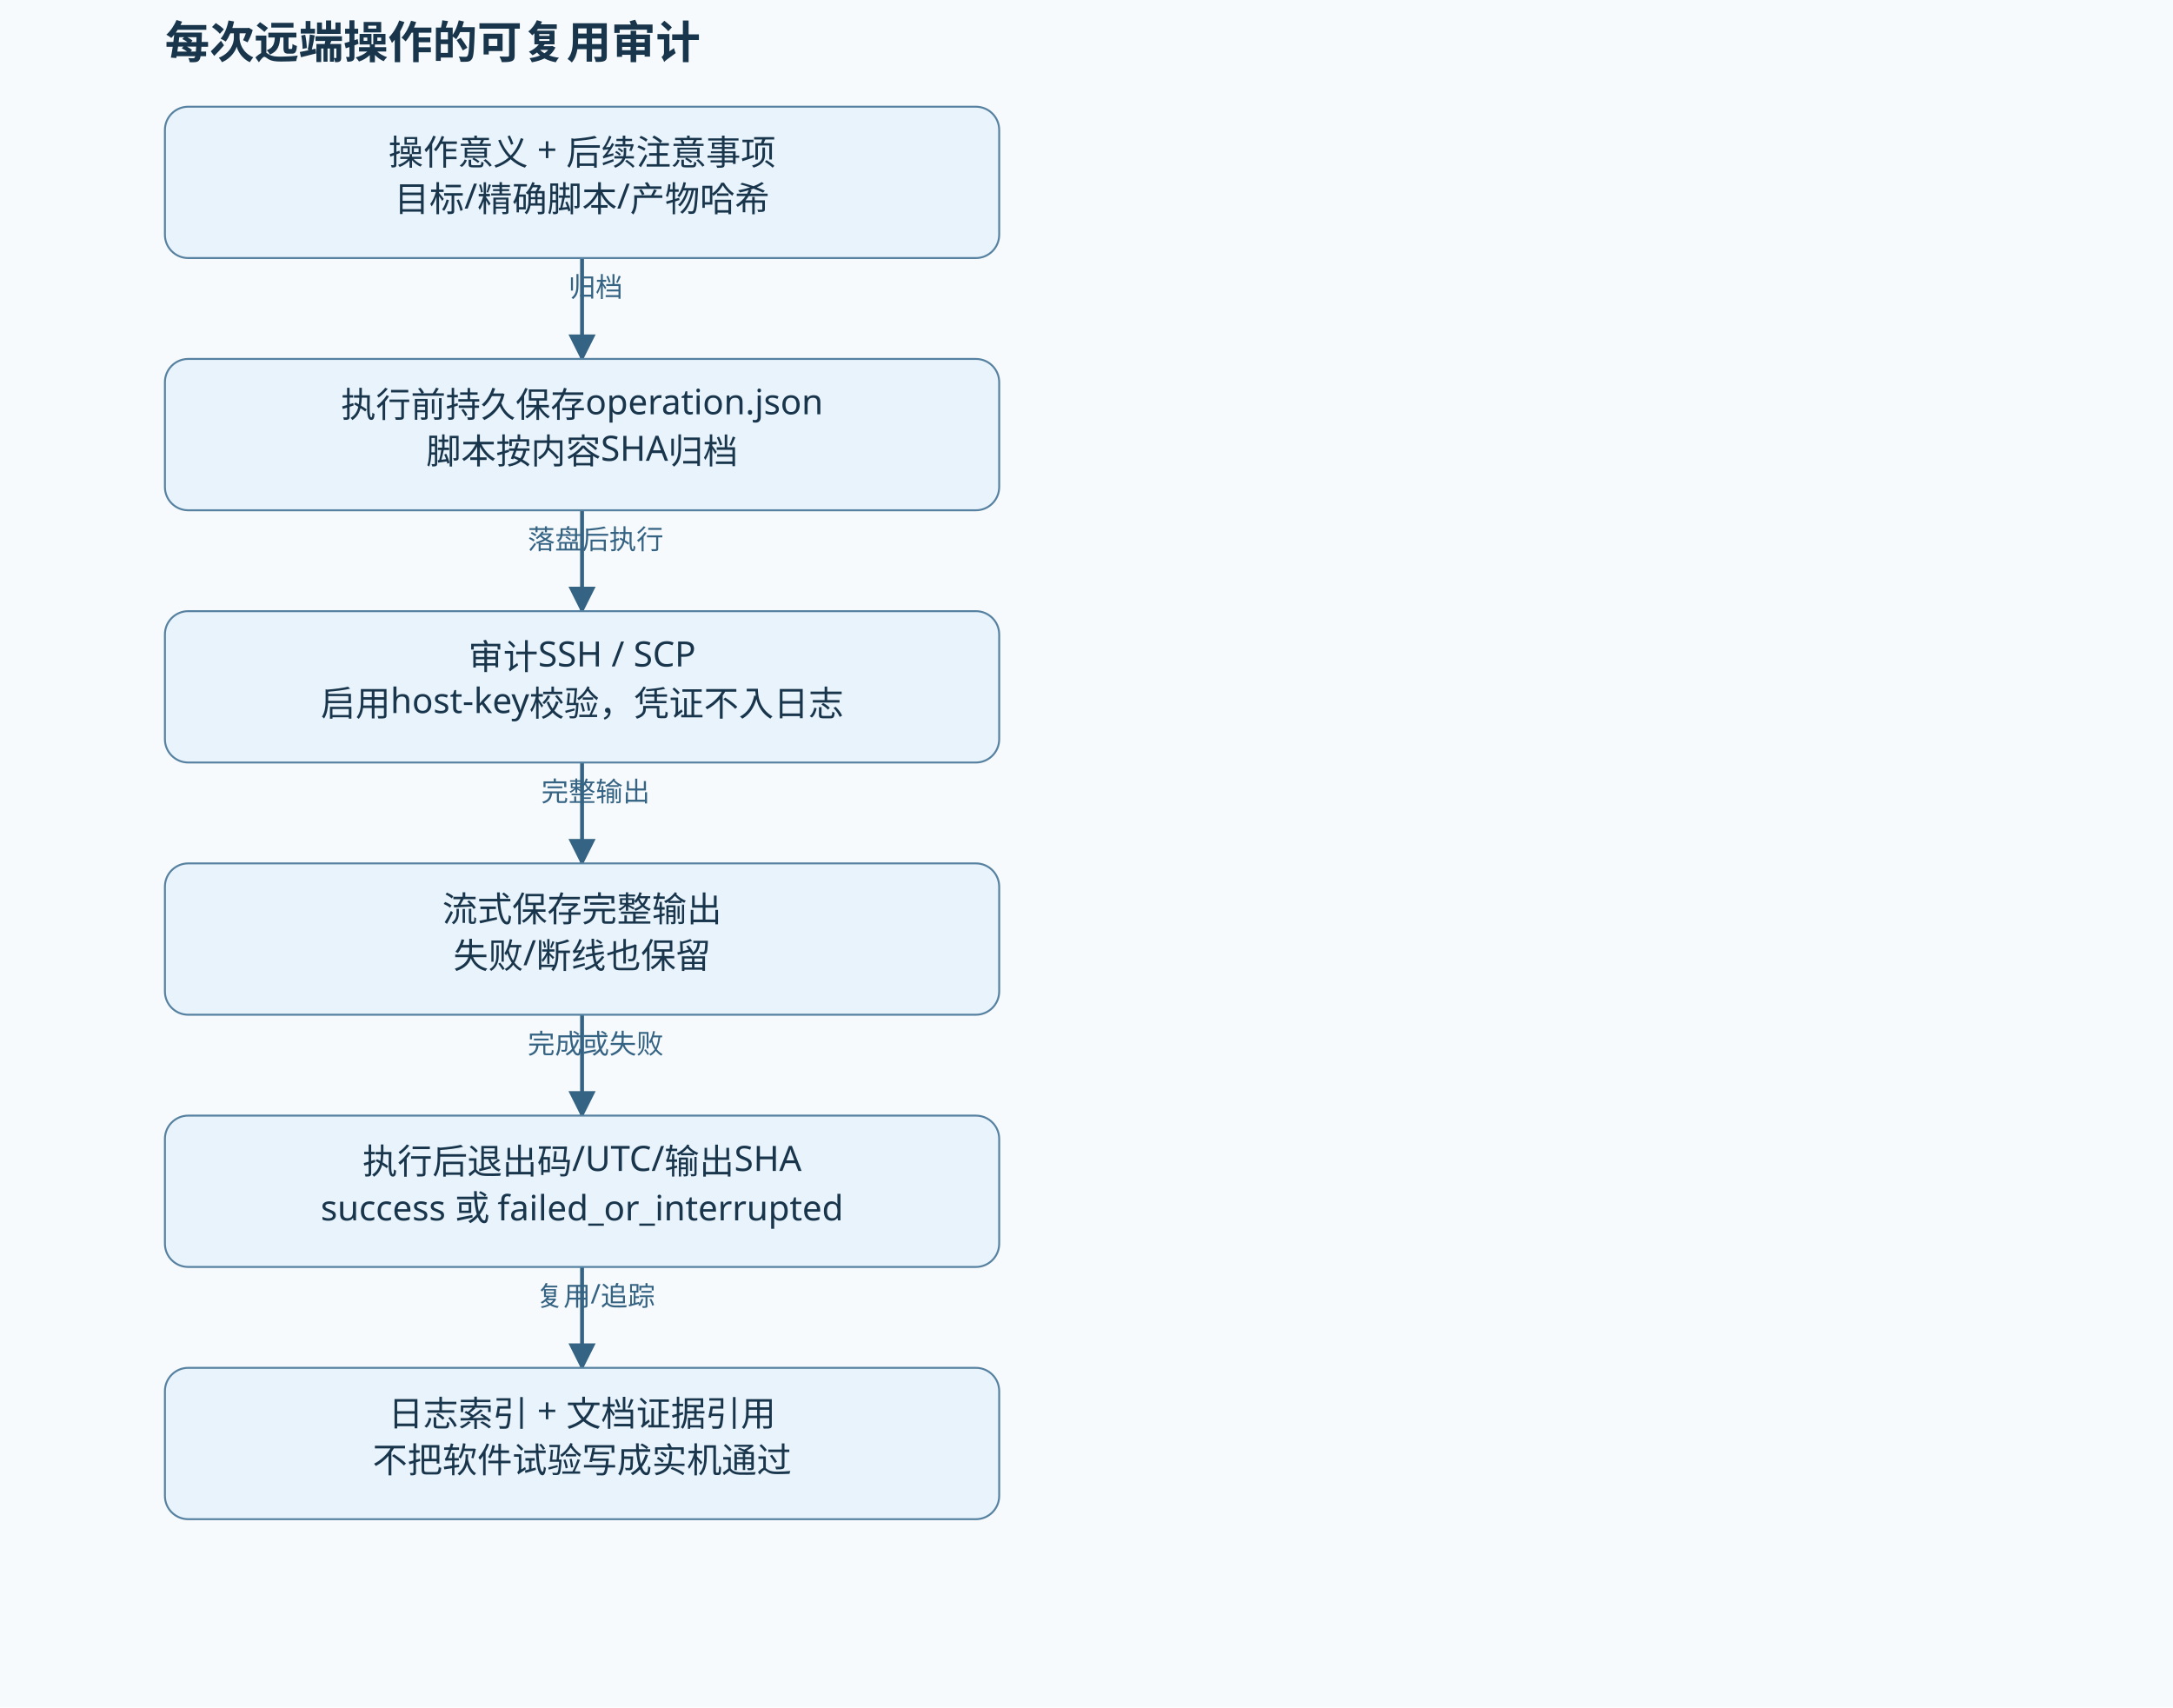
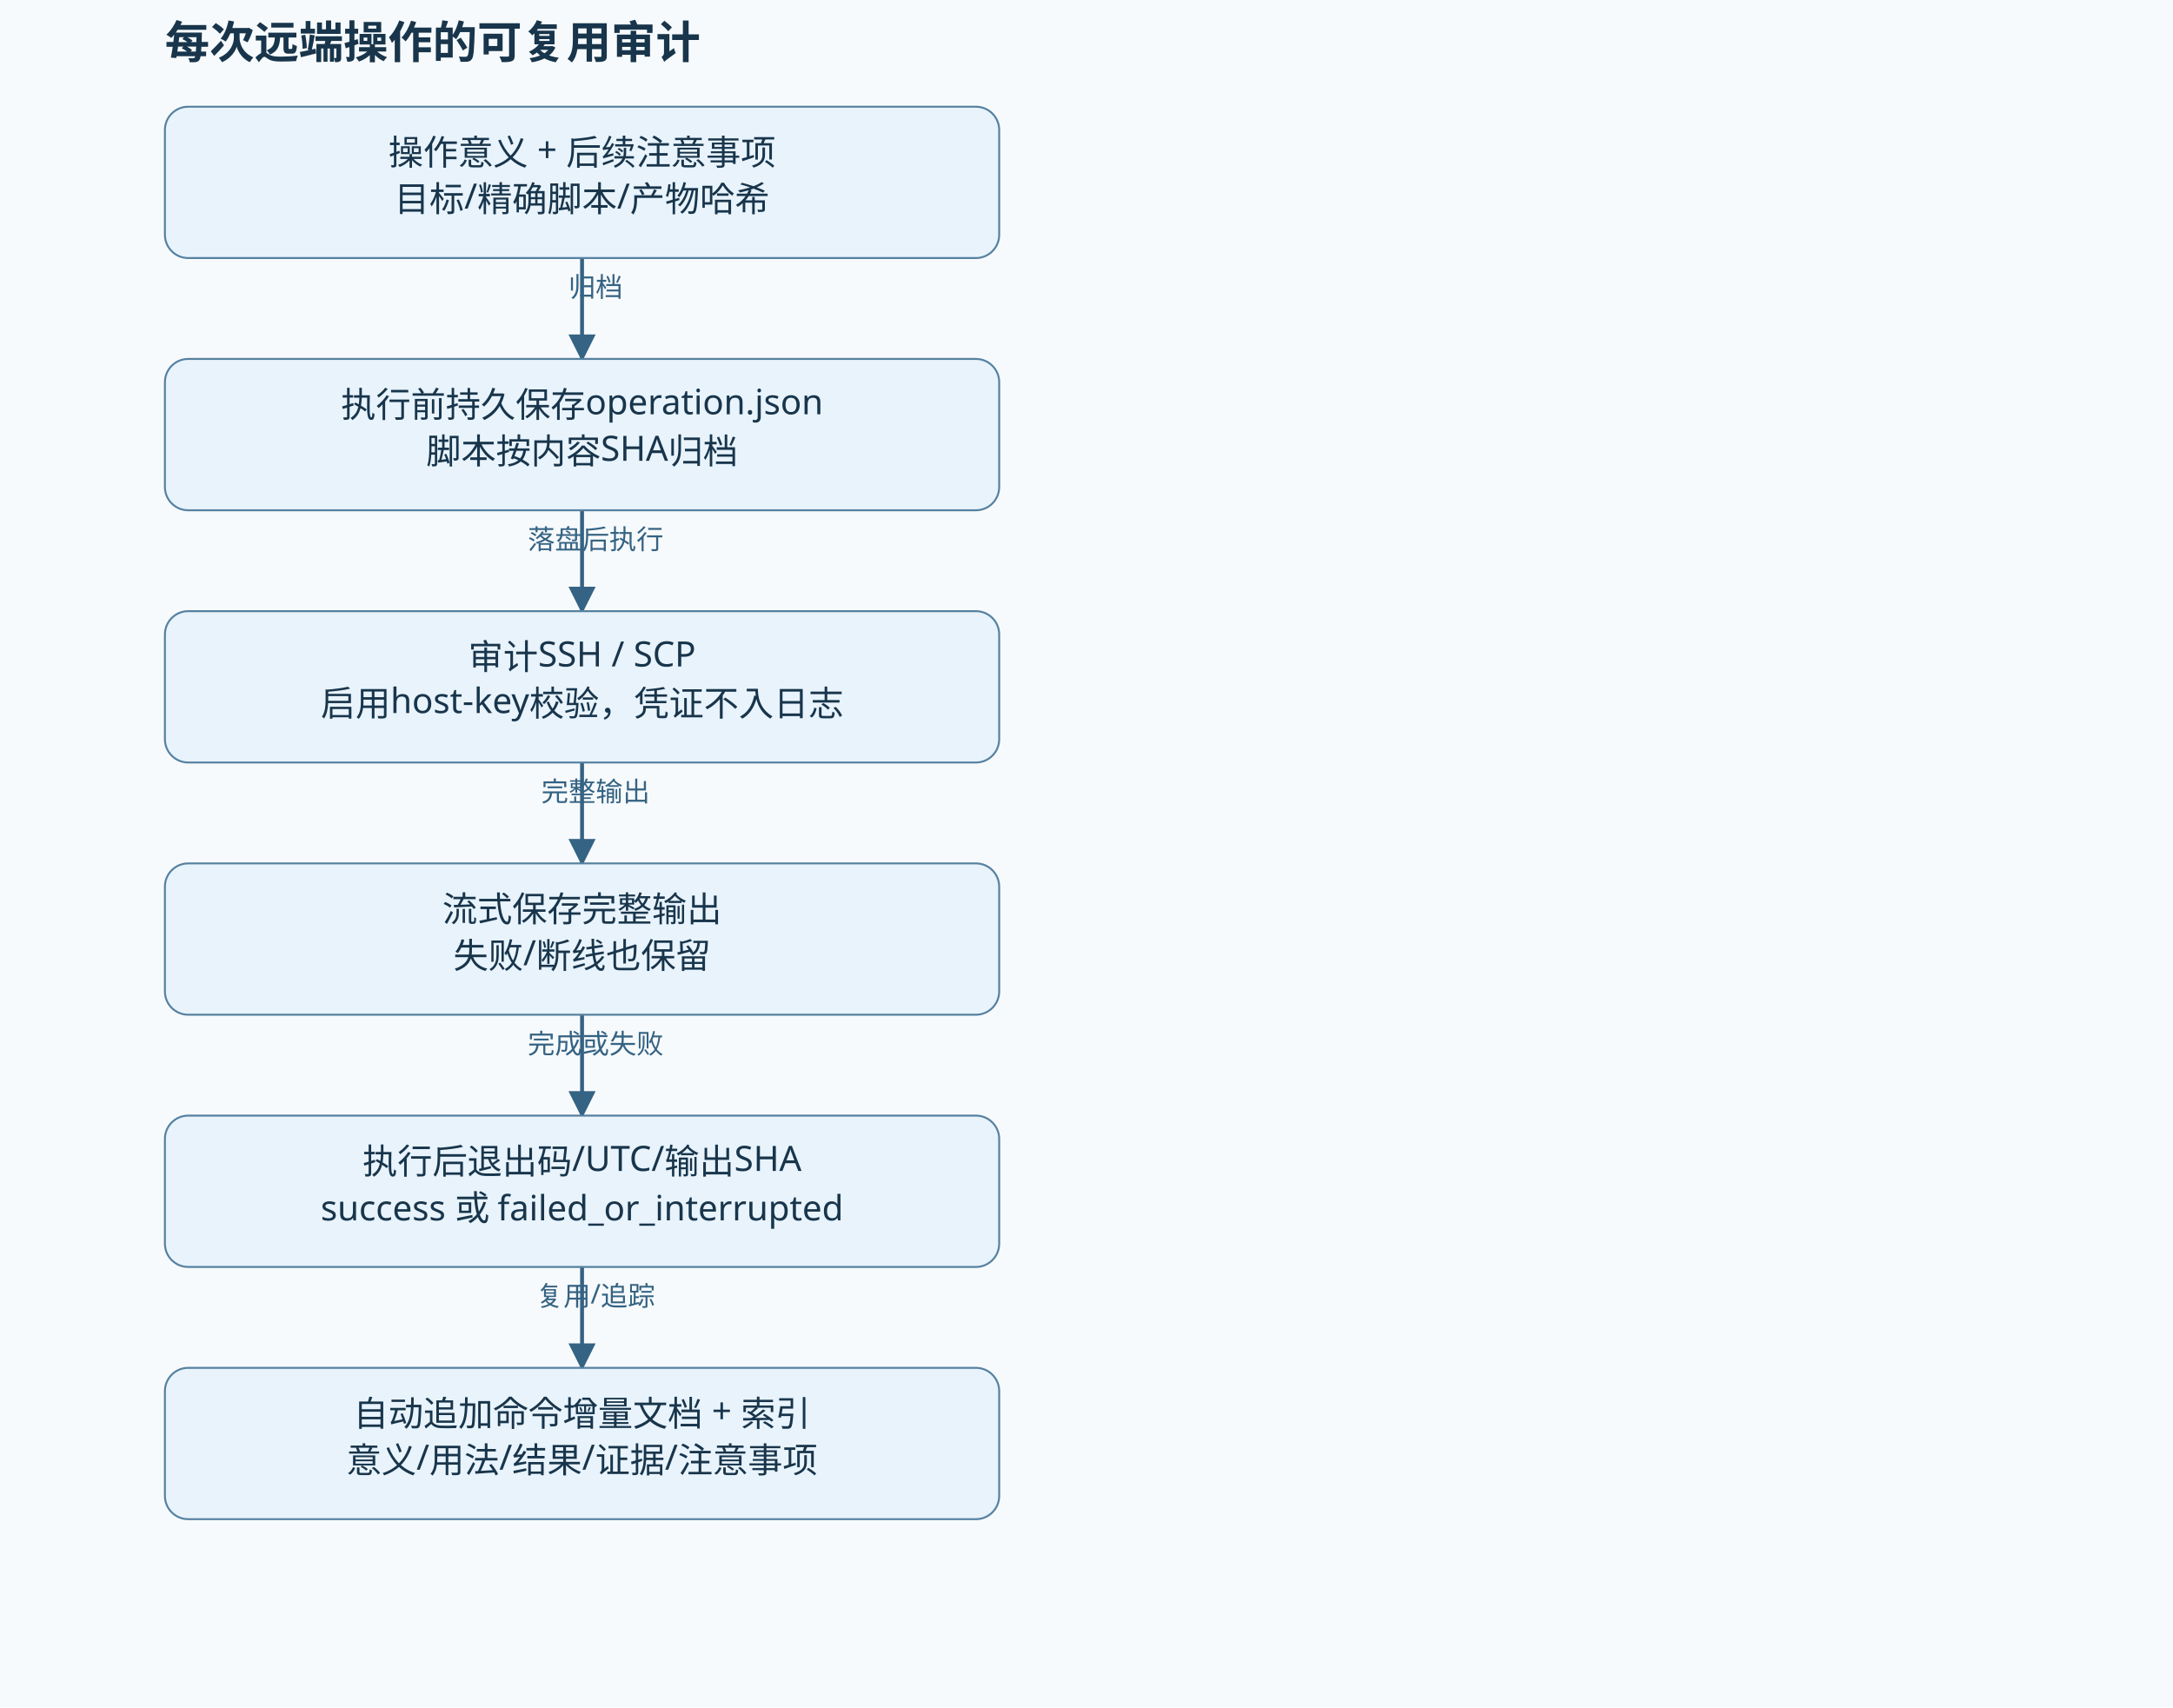
<svg xmlns="http://www.w3.org/2000/svg" width="1120" height="880" viewBox="0 0 1120 880">
  <defs>
    <marker id="arrow" viewBox="0 0 10 10" refX="9" refY="5" markerWidth="7" markerHeight="7" orient="auto-start-reverse">
      <path d="M0,0 L10,5 L0,10z" fill="#356383" />
    </marker>
  </defs>
  <rect width="100%" height="100%" fill="#f7fafc" />
  <text x="85" y="30" font-family="sans-serif" font-size="23" font-weight="bold" fill="#18354b">每次远端操作的可复用审计</text>
  <path d="M300,133 L300,159.0 L300,159.0 L300,185" fill="none" stroke="#356383" stroke-width="2" marker-end="url(#arrow)" />
  <text x="307.0" y="153.0" text-anchor="middle" font-family="sans-serif" font-size="14" fill="#356383">归档</text>
  <path d="M300,263 L300,289.0 L300,289.0 L300,315" fill="none" stroke="#356383" stroke-width="2" marker-end="url(#arrow)" />
  <text x="307.0" y="283.0" text-anchor="middle" font-family="sans-serif" font-size="14" fill="#356383">落盘后执行</text>
  <path d="M300,393 L300,419.0 L300,419.0 L300,445" fill="none" stroke="#356383" stroke-width="2" marker-end="url(#arrow)" />
  <text x="307.0" y="413.0" text-anchor="middle" font-family="sans-serif" font-size="14" fill="#356383">完整输出</text>
  <path d="M300,523 L300,549.0 L300,549.0 L300,575" fill="none" stroke="#356383" stroke-width="2" marker-end="url(#arrow)" />
  <text x="307.0" y="543.0" text-anchor="middle" font-family="sans-serif" font-size="14" fill="#356383">完成或失败</text>
  <path d="M300,653 L300,679.0 L300,679.0 L300,705" fill="none" stroke="#356383" stroke-width="2" marker-end="url(#arrow)" />
  <text x="307.0" y="673.0" text-anchor="middle" font-family="sans-serif" font-size="14" fill="#356383">复用/追踪</text>
  <rect x="85" y="55" width="430" height="78" rx="12" fill="#e8f3fc" stroke="#5681a0" />
  <text x="300" y="85" text-anchor="middle" font-family="sans-serif" font-size="18" fill="#18354b">操作意义 + 后续注意事项</text>
  <text x="300" y="109" text-anchor="middle" font-family="sans-serif" font-size="18" fill="#18354b">目标/精确脚本/产物哈希</text>
  <rect x="85" y="185" width="430" height="78" rx="12" fill="#e8f3fc" stroke="#5681a0" />
  <text x="300" y="215" text-anchor="middle" font-family="sans-serif" font-size="18" fill="#18354b">执行前持久保存operation.json</text>
  <text x="300" y="239" text-anchor="middle" font-family="sans-serif" font-size="18" fill="#18354b">脚本按内容SHA归档</text>
  <rect x="85" y="315" width="430" height="78" rx="12" fill="#e8f3fc" stroke="#5681a0" />
  <text x="300" y="345" text-anchor="middle" font-family="sans-serif" font-size="18" fill="#18354b">审计SSH / SCP</text>
  <text x="300" y="369" text-anchor="middle" font-family="sans-serif" font-size="18" fill="#18354b">启用host-key校验，凭证不入日志</text>
  <rect x="85" y="445" width="430" height="78" rx="12" fill="#e8f3fc" stroke="#5681a0" />
  <text x="300" y="475" text-anchor="middle" font-family="sans-serif" font-size="18" fill="#18354b">流式保存完整输出</text>
  <text x="300" y="499" text-anchor="middle" font-family="sans-serif" font-size="18" fill="#18354b">失败/断线也保留</text>
  <rect x="85" y="575" width="430" height="78" rx="12" fill="#e8f3fc" stroke="#5681a0" />
  <text x="300" y="605" text-anchor="middle" font-family="sans-serif" font-size="18" fill="#18354b">执行后退出码/UTC/输出SHA</text>
  <text x="300" y="629" text-anchor="middle" font-family="sans-serif" font-size="18" fill="#18354b">success 或 failed_or_interrupted</text>
  <rect x="85" y="705" width="430" height="78" rx="12" fill="#e8f3fc" stroke="#5681a0" />
-   <text x="300" y="735" text-anchor="middle" font-family="sans-serif" font-size="18" fill="#18354b">日志索引 + 文档证据引用</text>
-   <text x="300" y="759" text-anchor="middle" font-family="sans-serif" font-size="18" fill="#18354b">不把软件试验写成实机通过</text>
+   <text x="300" y="735" text-anchor="middle" font-family="sans-serif" font-size="18" fill="#18354b">自动追加命令增量文档 + 索引</text>
+   <text x="300" y="759" text-anchor="middle" font-family="sans-serif" font-size="18" fill="#18354b">意义/用法/结果/证据/注意事项</text>
</svg>
